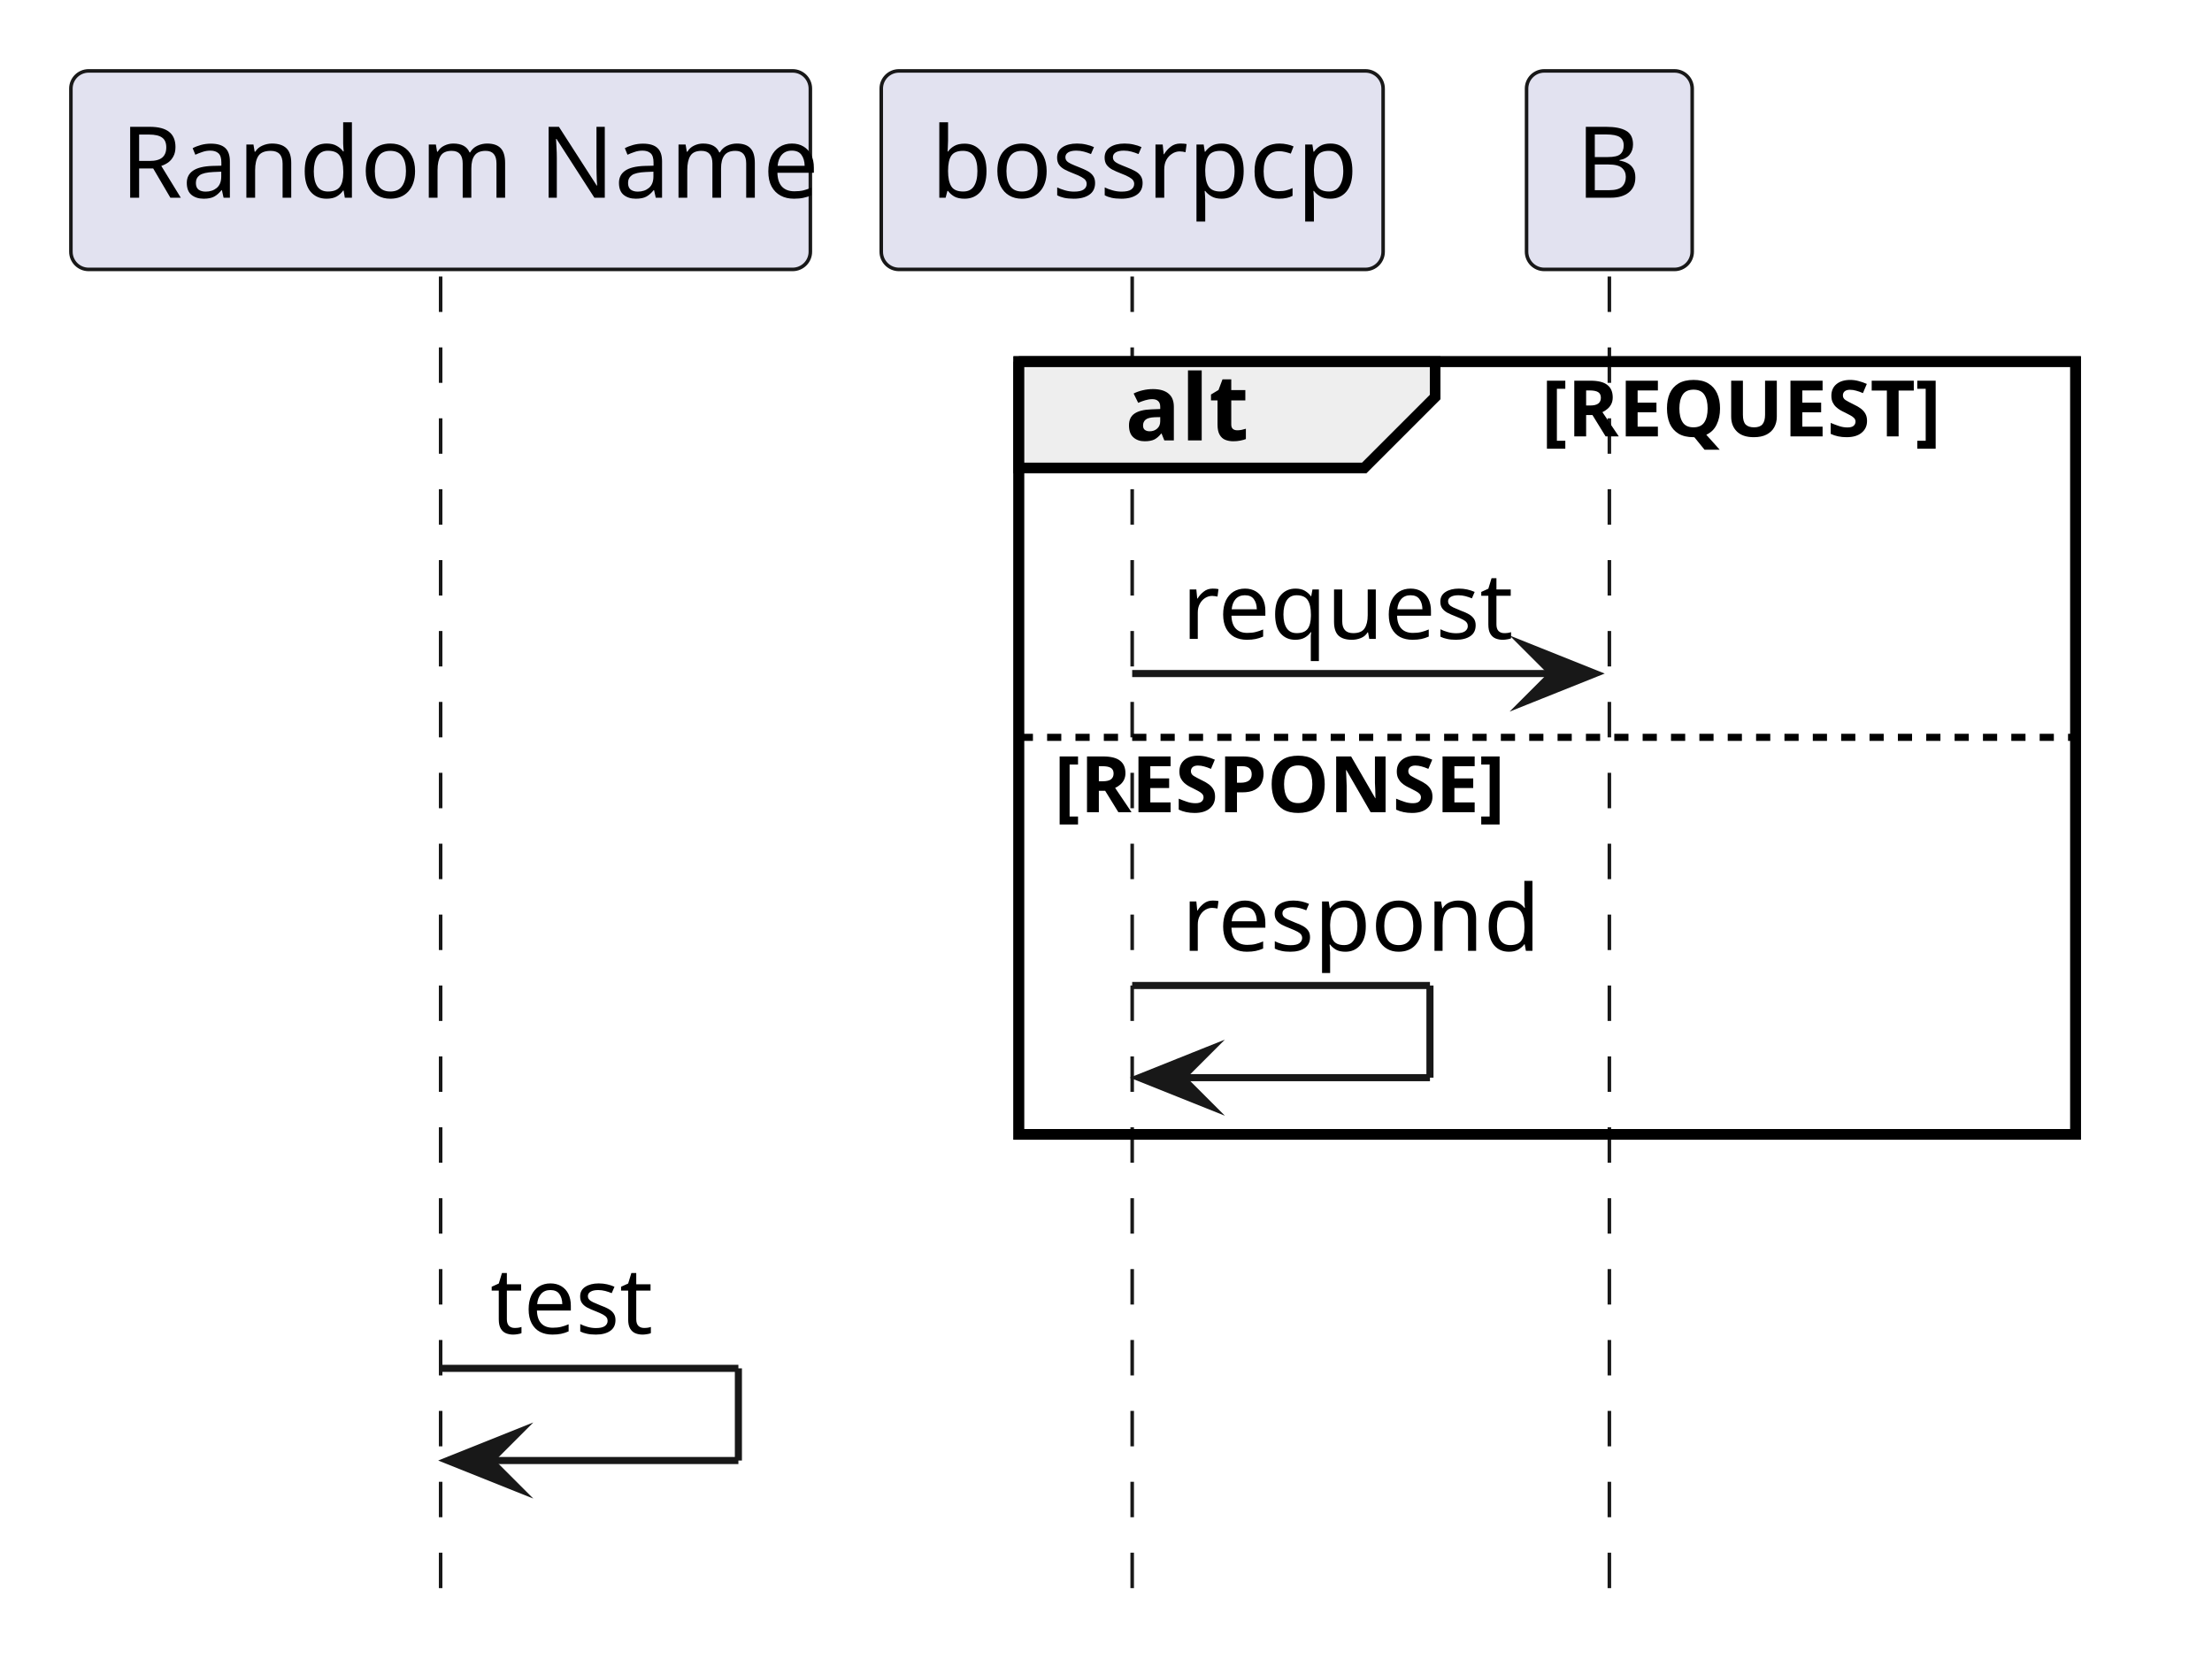
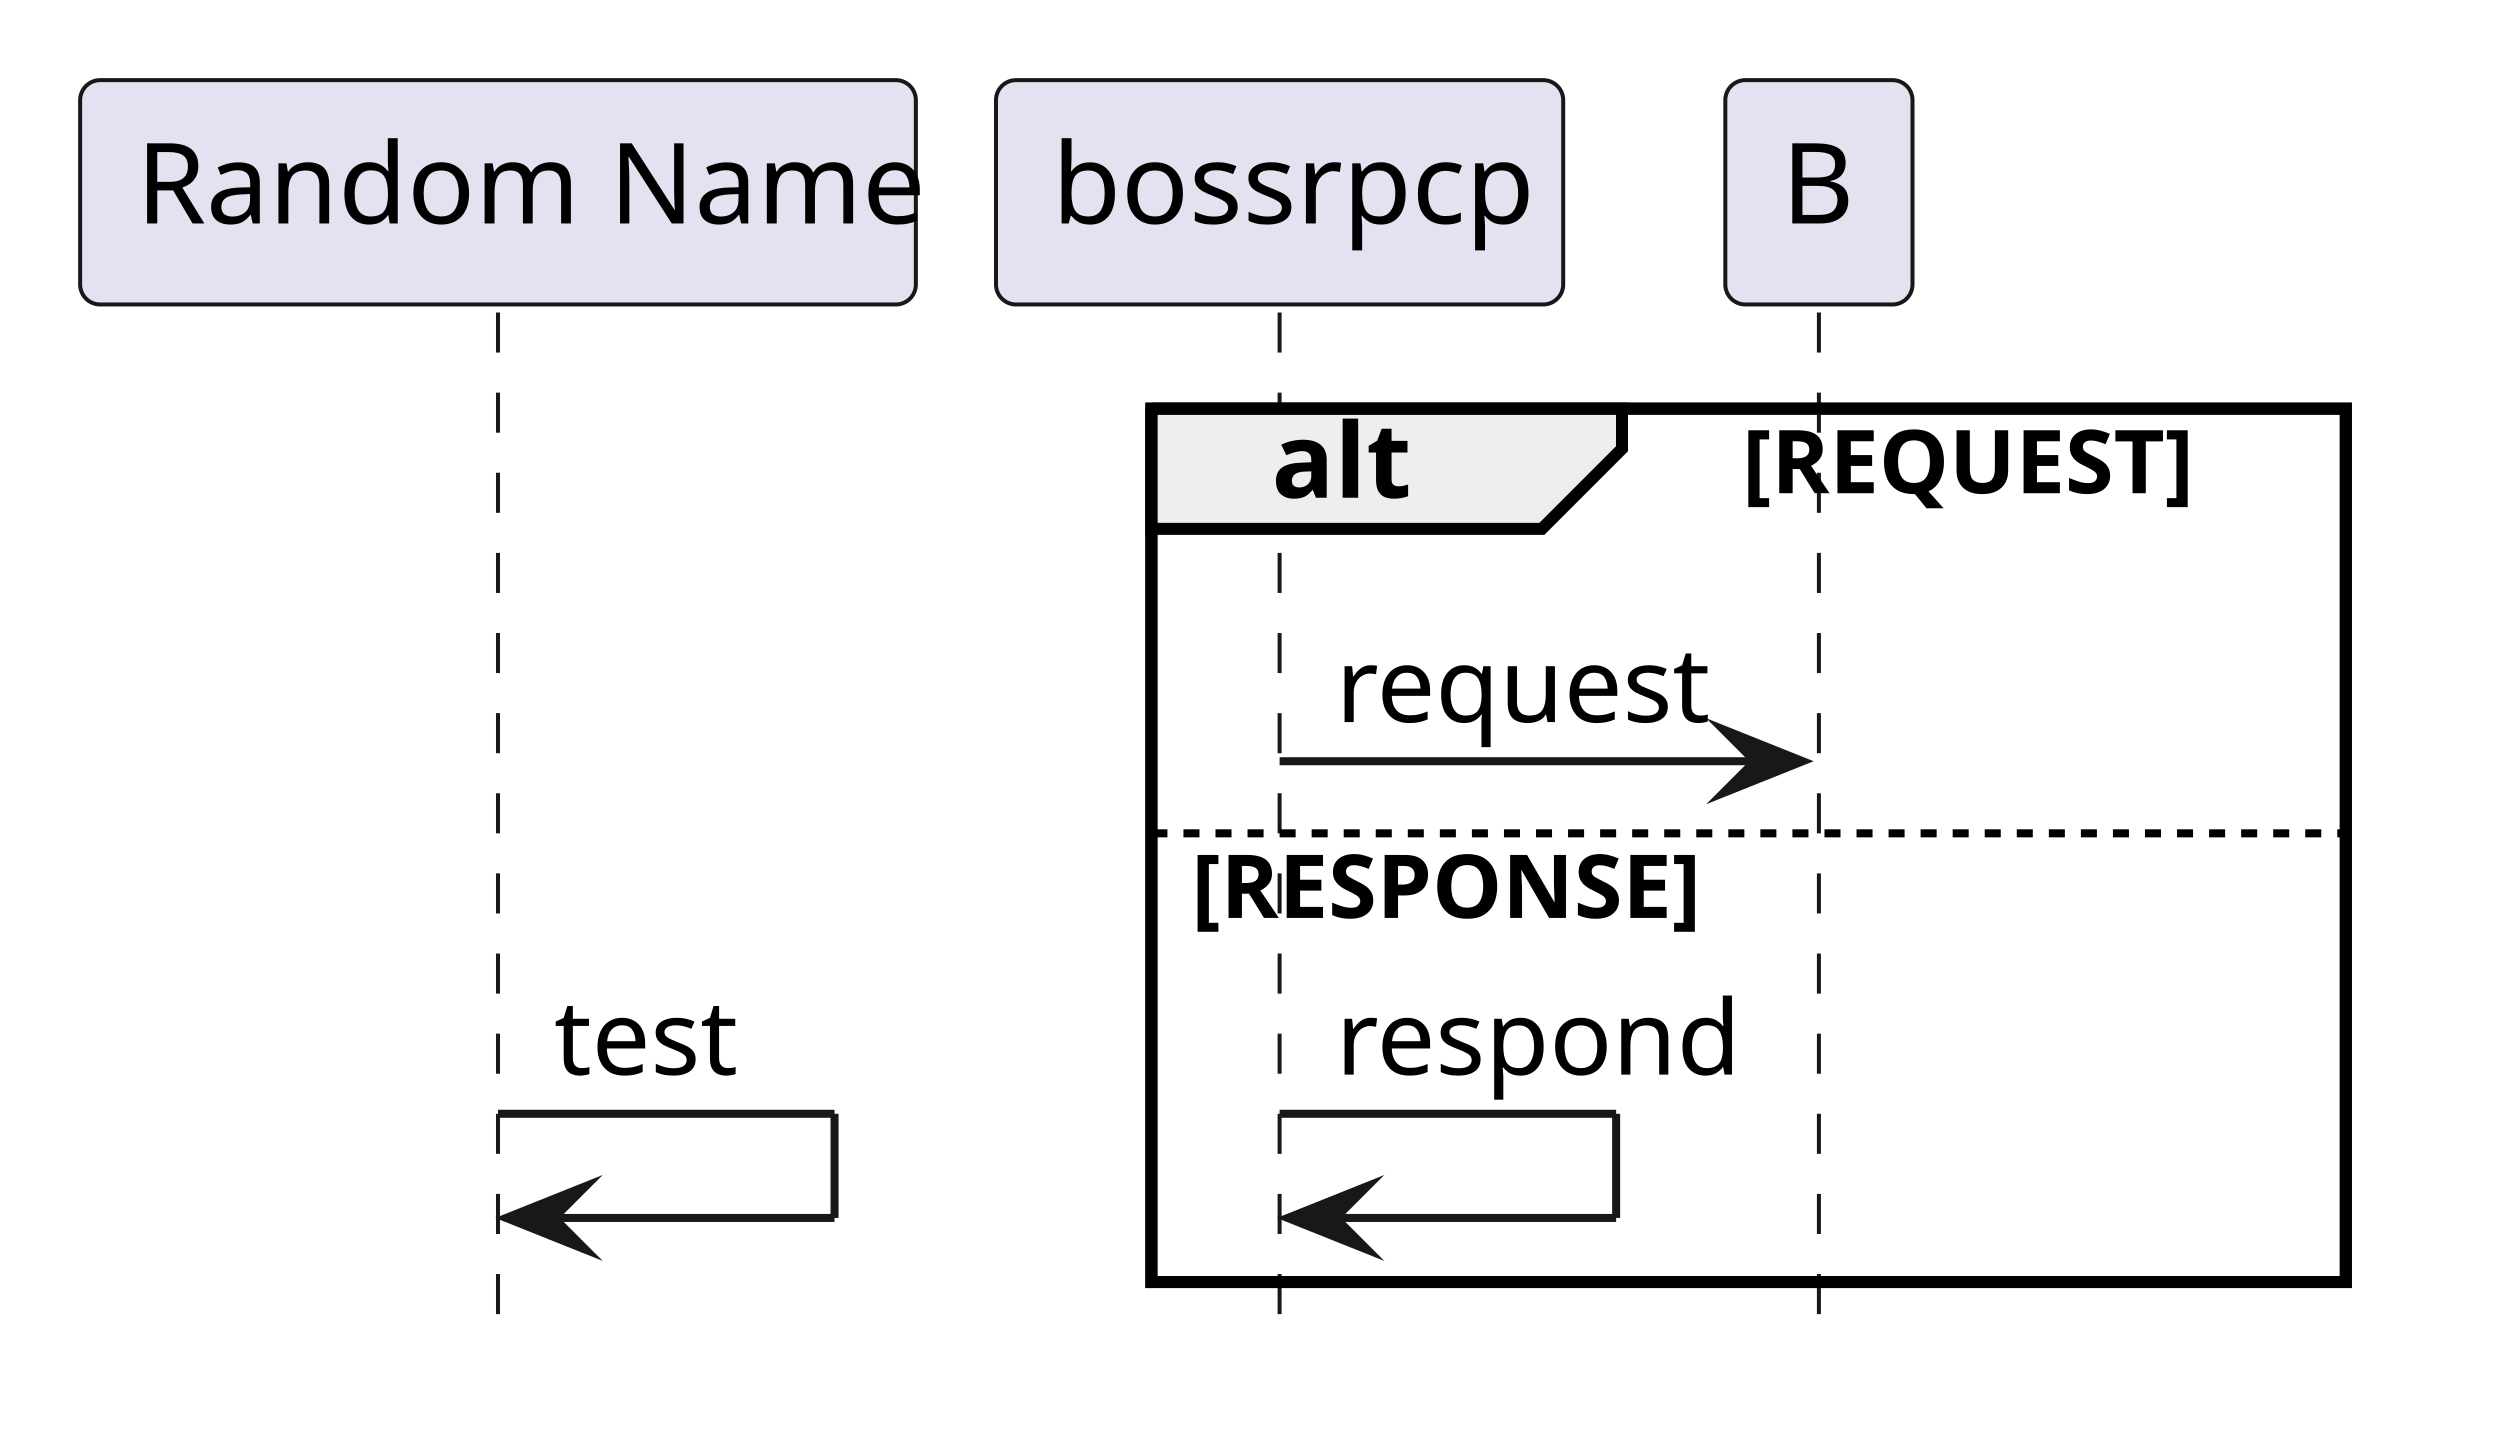
- <svg xmlns="http://www.w3.org/2000/svg" version="1.1" data-diagram-type="SEQUENCE" style="width:312px;height:235px;background:#FFFFFF;" width="312px" height="235px" viewBox="0 0 312 235" zoomAndPan="magnify" preserveAspectRatio="none" contentStyleType="text/css">
+ <svg xmlns="http://www.w3.org/2000/svg" version="1.1" data-diagram-type="SEQUENCE" style="width:312px;height:180px;background:#FFFFFF;" width="312px" height="180px" viewBox="0 0 312 180" zoomAndPan="magnify" preserveAspectRatio="none" contentStyleType="text/css">
  <defs />
  <g font-family="sans-serif" lengthAdjust="spacing">
    <rect x="143.694" y="51" width="149.063" height="109" fill="none" style="stroke:#000;stroke-width:1.5;" />
    <g>
-       <rect x="58.65" y="39" width="8" height="185" fill="#000" fill-opacity="0" />
-       <line x1="62.15" y1="39" x2="62.15" y2="224" style="stroke:#181818;stroke-width:0.5;stroke-dasharray:5,5;" />
+       <rect x="58.65" y="39" width="8" height="130" fill="#000" fill-opacity="0" />
+       <line x1="62.15" y1="39" x2="62.15" y2="169" style="stroke:#181818;stroke-width:0.5;stroke-dasharray:5,5;" />
    </g>
    <g>
-       <rect x="156.194" y="39" width="8" height="185" fill="#000" fill-opacity="0" />
-       <line x1="159.694" y1="39" x2="159.694" y2="224" style="stroke:#181818;stroke-width:0.5;stroke-dasharray:5,5;" />
+       <rect x="156.194" y="39" width="8" height="130" fill="#000" fill-opacity="0" />
+       <line x1="159.694" y1="39" x2="159.694" y2="169" style="stroke:#181818;stroke-width:0.5;stroke-dasharray:5,5;" />
    </g>
    <g>
-       <rect x="223.5" y="39" width="8" height="185" fill="#000" fill-opacity="0" />
-       <line x1="227" y1="39" x2="227" y2="224" style="stroke:#181818;stroke-width:0.5;stroke-dasharray:5,5;" />
+       <rect x="223.5" y="39" width="8" height="130" fill="#000" fill-opacity="0" />
+       <line x1="227" y1="39" x2="227" y2="169" style="stroke:#181818;stroke-width:0.5;stroke-dasharray:5,5;" />
    </g>
    <rect x="10" y="10" width="104.3" height="28" fill="#E2E2F0" rx="2.5" ry="2.5" style="stroke:#181818;stroke-width:0.5;" />
    <text x="17" y="27.889" fill="#000" font-size="14" textLength="90.3">Random Name</text>
    <rect x="124.3" y="10" width="70.788" height="28" fill="#E2E2F0" rx="2.5" ry="2.5" style="stroke:#181818;stroke-width:0.5;" />
    <text x="131.3" y="27.889" fill="#000" font-size="14" textLength="56.787">bossrpcp</text>
    <rect x="215.319" y="10" width="23.362" height="28" fill="#E2E2F0" rx="2.5" ry="2.5" style="stroke:#181818;stroke-width:0.5;" />
    <text x="222.319" y="27.889" fill="#000" font-size="14">B</text>
    <path d="M143.694,51 L202.425,51 L202.425,56 L192.425,66 L143.694,66 L143.694,51" fill="#EEE" style="stroke:#000;stroke-width:1.5;" />
    <rect x="143.694" y="51" width="149.063" height="109" fill="none" style="stroke:#000;stroke-width:1.5;" />
    <text x="158.694" y="62.111" fill="#000" font-size="13" textLength="13.731" font-weight="700">alt</text>
    <text x="217.425" y="61.556" fill="#000" font-size="11" textLength="59.331" font-weight="700">[REQUEST]</text>
    <polygon points="215,91,225,95,215,99,219,95" fill="#181818" style="stroke:#181818;stroke-width:1;stroke-linejoin:miter;stroke-miterlimit:10;" />
    <line x1="159.694" y1="95" x2="221" y2="95" style="stroke:#181818;stroke-width:1;" />
    <text x="166.694" y="90.111" fill="#000" font-size="13" textLength="43.306">request</text>
    <line x1="143.694" y1="104" x2="292.756" y2="104" style="stroke:#000;stroke-width:1;stroke-dasharray:2,2;" />
    <text x="148.694" y="114.556" fill="#000" font-size="11" textLength="67.306" font-weight="700">[RESPONSE]</text>
    <line x1="159.694" y1="139" x2="201.694" y2="139" style="stroke:#181818;stroke-width:1;" />
    <line x1="201.694" y1="139" x2="201.694" y2="152" style="stroke:#181818;stroke-width:1;" />
    <line x1="160.694" y1="152" x2="201.694" y2="152" style="stroke:#181818;stroke-width:1;" />
    <polygon points="170.694,148,160.694,152,170.694,156,166.694,152" fill="#181818" style="stroke:#181818;stroke-width:1;stroke-linejoin:miter;stroke-miterlimit:10;" />
    <text x="166.694" y="134.111" fill="#000" font-size="13" textLength="46.963">respond</text>
-     <line x1="62.15" y1="193" x2="104.15" y2="193" style="stroke:#181818;stroke-width:1;" />
-     <line x1="104.15" y1="193" x2="104.15" y2="206" style="stroke:#181818;stroke-width:1;" />
-     <line x1="63.15" y1="206" x2="104.15" y2="206" style="stroke:#181818;stroke-width:1;" />
-     <polygon points="73.15,202,63.15,206,73.15,210,69.15,206" fill="#181818" style="stroke:#181818;stroke-width:1;stroke-linejoin:miter;stroke-miterlimit:10;" />
-     <text x="69.15" y="188.111" fill="#000" font-size="13" textLength="20.881">test</text>
+     <line x1="62.15" y1="139" x2="104.15" y2="139" style="stroke:#181818;stroke-width:1;" />
+     <line x1="104.15" y1="139" x2="104.15" y2="152" style="stroke:#181818;stroke-width:1;" />
+     <line x1="63.15" y1="152" x2="104.15" y2="152" style="stroke:#181818;stroke-width:1;" />
+     <polygon points="73.15,148,63.15,152,73.15,156,69.15,152" fill="#181818" style="stroke:#181818;stroke-width:1;stroke-linejoin:miter;stroke-miterlimit:10;" />
+     <text x="69.15" y="134.111" fill="#000" font-size="13" textLength="20.881">test</text>
  </g>
</svg>
